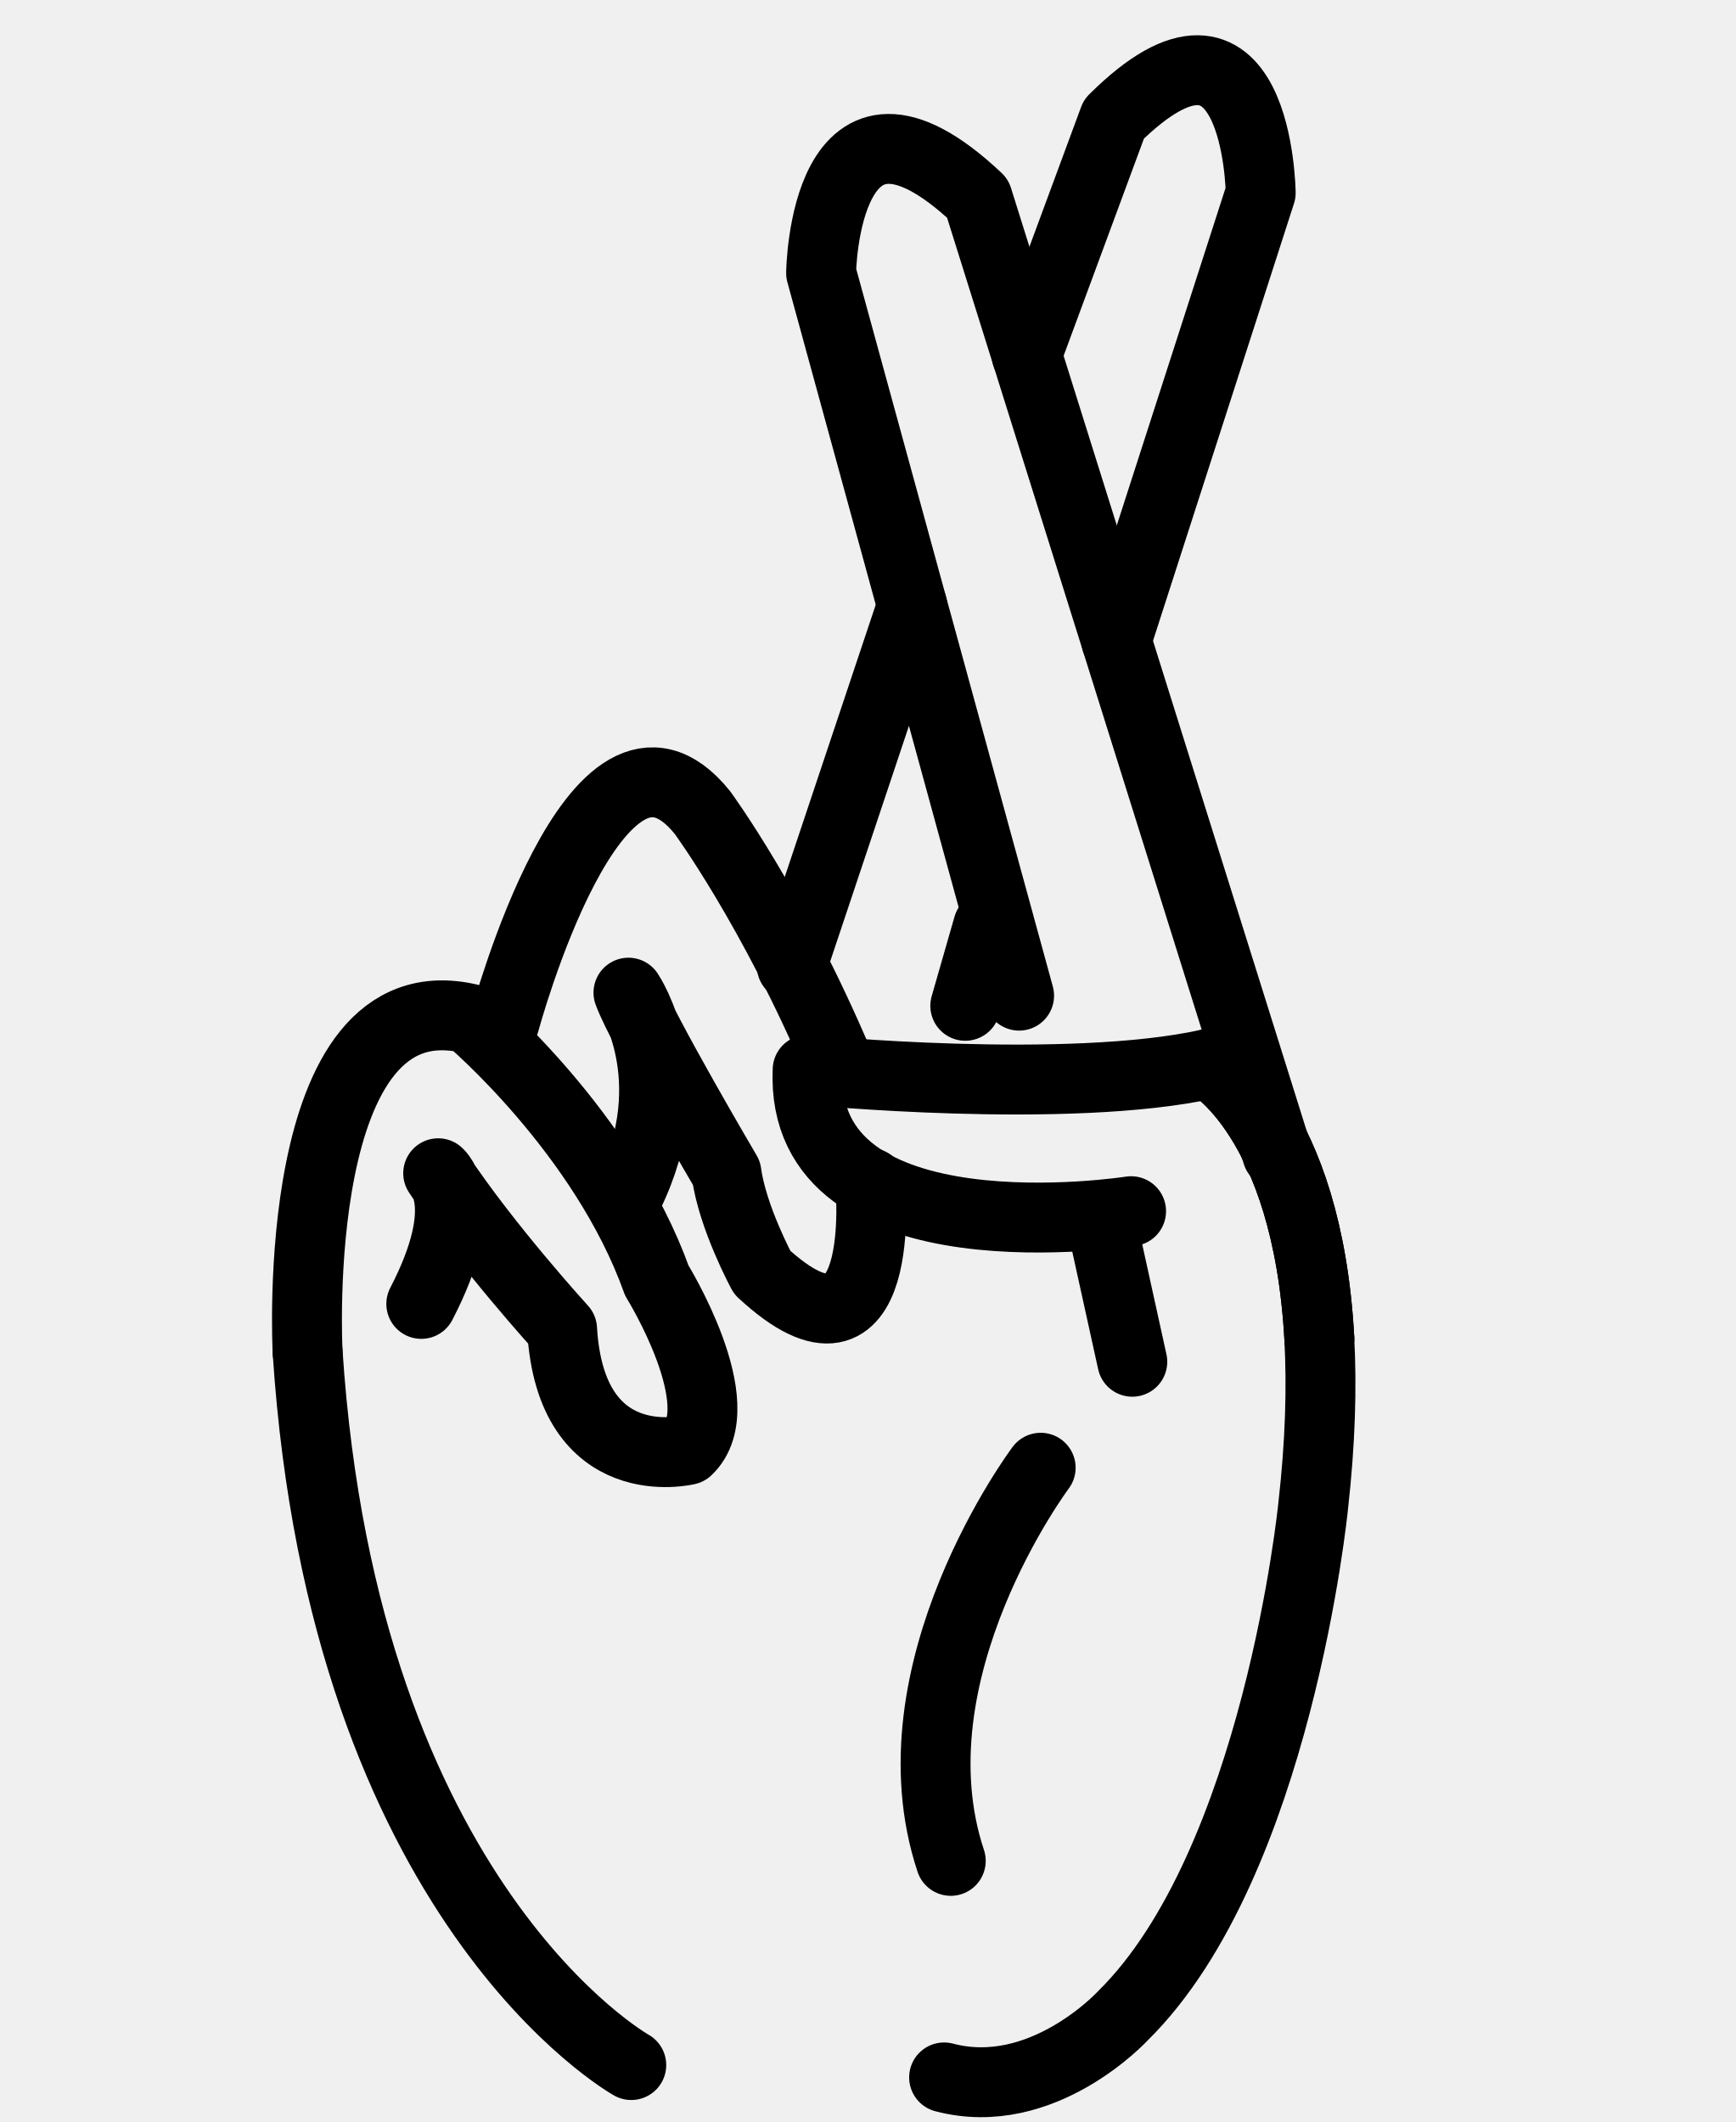
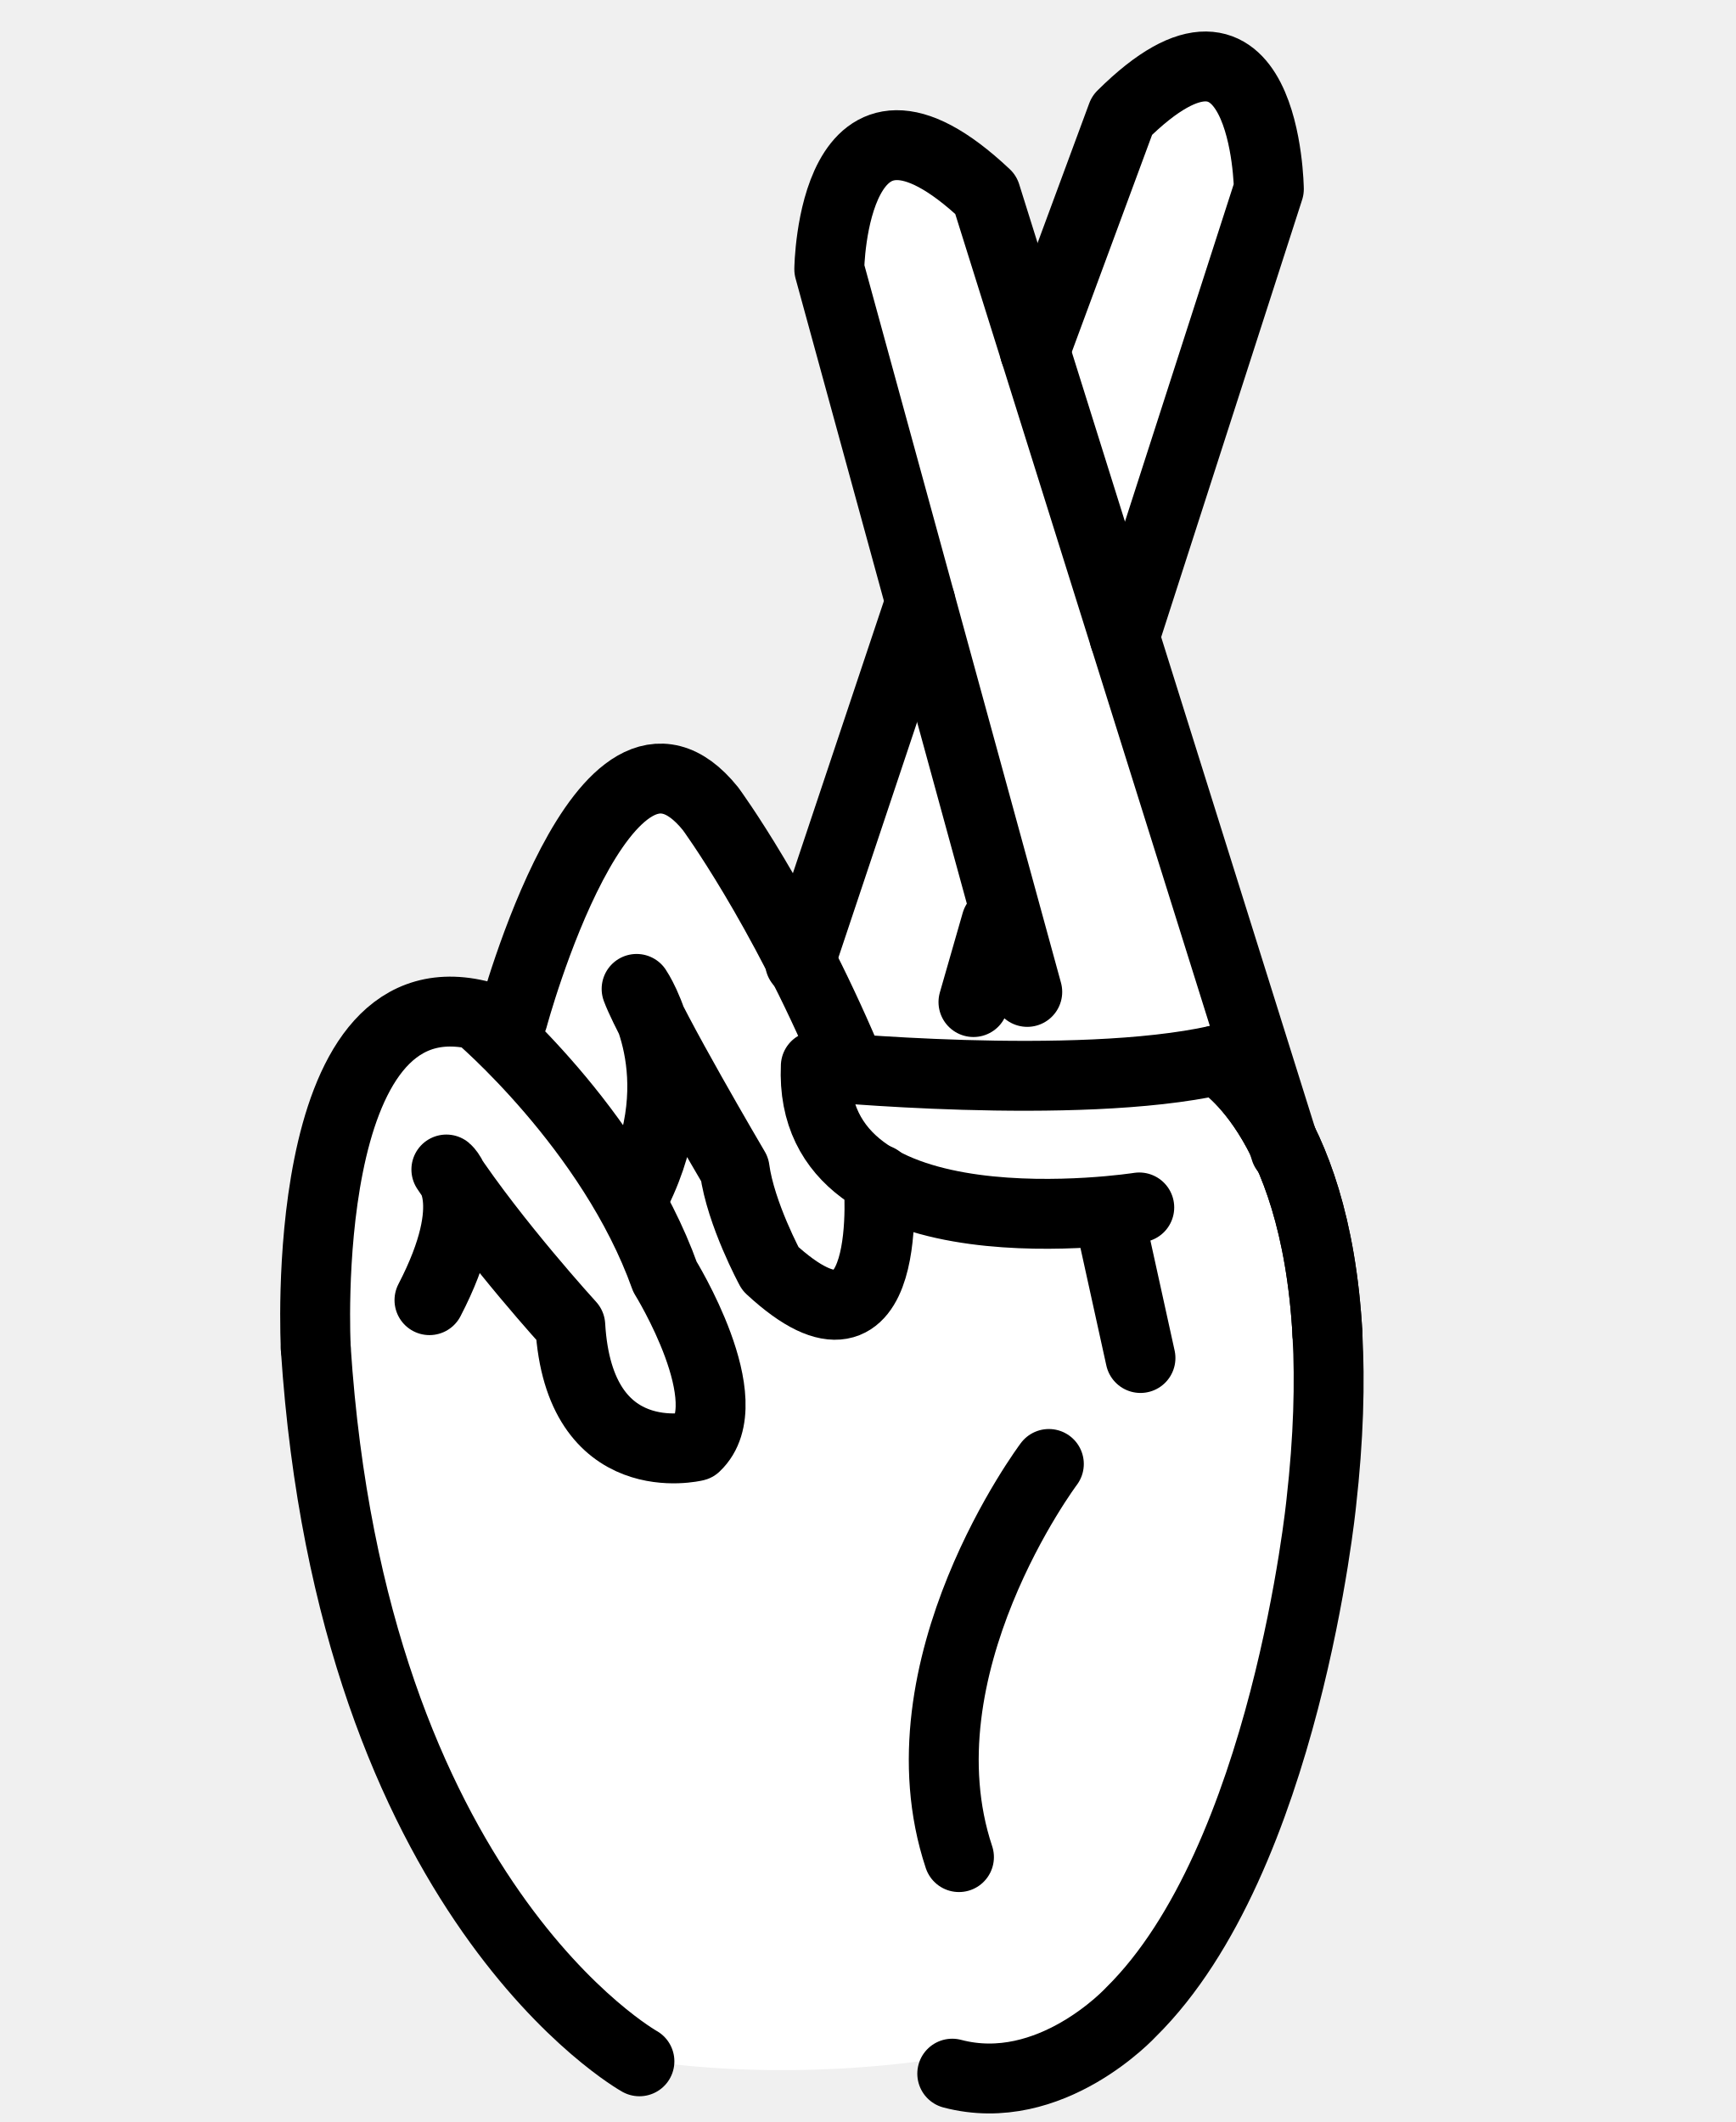
- <svg xmlns="http://www.w3.org/2000/svg" version="1.1" x="0px" y="0px" width="74.5px" height="91.083px" viewBox="-9.083 0.833 74.5 91.083" enable-background="new -9.083 0.833 74.5 91.083" xml:space="preserve">
-   <g id="base">
-     <path fill="none" stroke="#000000" stroke-width="3" stroke-linecap="round" stroke-linejoin="round" stroke-miterlimit="10" d="   M18.01,89.472c0,0-12.337-6.882-13.891-30.612" />
+ <svg xmlns="http://www.w3.org/2000/svg" version="1.1" x="0px" y="0px" width="74.5px" height="91.083px" viewBox="0 0 74.5 91.083" enable-background="new 0 0 74.5 91.083" xml:space="preserve">
+   <g id="fill">
+ </g>
+   <g id="Open" display="none">
+     <g id="open_1_" display="inline">
+       <path fill="#FFFFFF" d="M27.391,88.721c9.177,3.102,13.429,0.531,13.429,0.531c4.219,1.116,7.676-2.648,7.676-2.648    c6.629-6.539,13.131-29.086,13.131-29.086c3.122-6.805,10.5-13.887,10.5-13.887c1.833-4.219-3.666-3.613-3.666-3.613    c-2.833-0.168-11.334,9.832-11.334,9.832s-6.951,2.814-6.438-4.227l0.047-0.543l4.211-36.106c-3.143-7.25-6.604-0.124-6.604-0.124    l-7.461,36.037v0.69l-4.25-39.869c0,0-3.419-7.597-6.439-0.802l1.556,43.684L19.98,12.67c0,0-3.75-6.666-5.479,1.231l5.945,37.855    L7.542,25.284c0,0-4.748-4.166-4.704,2.016l10.663,30.811C14.59,77.797,27.391,88.721,27.391,88.721z" />
+     </g>
+     <g id="base" display="inline">
+       <path fill="none" stroke="#000000" stroke-width="3" stroke-linecap="round" stroke-linejoin="round" stroke-miterlimit="10" d="    M27.535,88.199c0,0-12.337-6.882-13.891-30.612" />
+     </g>
+     <g id="fingers_down">
+       <path display="inline" fill="none" stroke="#000000" stroke-width="3" stroke-linecap="round" stroke-linejoin="round" stroke-miterlimit="10" d="    M4.119,58.86c0,0-0.854-16.121,6.945-14.302c0,0,5.759,4.854,8.042,11.241c0,0,3.327,5.371,1.31,7.271    c0,0-4.999,1.224-5.375-5.187c0,0-3.244-3.551-5.318-6.69c0,0,1.522,1.279-0.725,5.608" />
+       <path display="inline" fill="none" stroke="#000000" stroke-width="3" stroke-linecap="round" stroke-linejoin="round" stroke-miterlimit="10" d="    M12.578,44.689c0,0,3.937-14.629,8.485-8.979c0,0,3.026,4.106,5.858,10.791" />
+       <path display="inline" fill="none" stroke="#000000" stroke-width="3" stroke-linecap="round" stroke-linejoin="round" stroke-miterlimit="10" d="    M47.54,58.286c-0.521-9.473-4.735-11.789-4.735-11.789" />
+       <path display="inline" fill="none" stroke="#000000" stroke-width="3" stroke-linecap="round" stroke-linejoin="round" stroke-miterlimit="10" d="    M28.269,51.613c0,0,0.814,8.88-4.638,3.839c0,0-1.276-2.354-1.536-4.271c0,0-3.598-6.11-4.206-7.74c0,0,2.476,3.642,0,8.677" />
+       <line display="inline" fill="none" stroke="#000000" stroke-width="3" stroke-linecap="round" stroke-linejoin="round" stroke-miterlimit="10" x1="39.514" y1="59.284" x2="38.145" y2="53.066" />
+       <path display="inline" fill="none" stroke="#000000" stroke-width="3" stroke-linecap="round" stroke-linejoin="round" stroke-miterlimit="10" d="    M47.54,58.286c-0.521-9.473-4.735-11.789-4.735-11.789c-6.071,1.35-17.226,0.256-17.226,0.256    c-0.374,8.306,13.882,6.068,13.882,6.068" />
+       <path display="inline" fill="none" stroke="#000000" stroke-width="3" stroke-linecap="round" stroke-linejoin="round" stroke-miterlimit="10" d="    M31.436,90.002c4.22,1.117,7.675-2.648,7.675-2.648c6.63-6.539,8.162-21.859,8.162-21.859c0.314-2.771,0.377-5.158,0.265-7.209" />
+       <path display="inline" fill="none" stroke="#000000" stroke-width="3" stroke-linecap="round" stroke-linejoin="round" stroke-miterlimit="10" d="    M35.581,63.833c0,0-6.559,8.746-3.859,16.875" />
+     </g>
+     <g id="crossed">
+       <line display="inline" fill="none" stroke="#000000" stroke-width="3" stroke-linecap="round" stroke-linejoin="round" stroke-miterlimit="10" x1="33.327" y1="40.586" x2="32.345" y2="44.006" />
+       <path display="inline" fill="none" stroke="#000000" stroke-width="3" stroke-linecap="round" stroke-linejoin="round" stroke-miterlimit="10" d="    M24.9,42.297l5.169-15.463" />
+       <path display="inline" fill="none" stroke="#000000" stroke-width="3" stroke-linecap="round" stroke-linejoin="round" stroke-miterlimit="10" d="    M34.655,43.57l-8.498-31.019c0,0,0.117-9.423,6.718-3.203L45.73,50.35" />
+       <path display="inline" fill="none" stroke="#000000" stroke-width="3" stroke-linecap="round" stroke-linejoin="round" stroke-miterlimit="10" d="    M38.827,28.336L45.023,9.11c0,0-0.11-9.312-6.301-3.165l-3.744,10.126" />
+     </g>
+     <g id="open" display="inline">
+       <path fill="none" stroke="#000000" stroke-width="3" stroke-linecap="round" stroke-linejoin="round" stroke-miterlimit="10" d="    M41.024,44.365l7.461-36.037c0,0,3.463-7.126,6.604,0.124l-4.211,36.106" />
+       <path fill="none" stroke="#000000" stroke-width="3" stroke-linecap="round" stroke-linejoin="round" stroke-miterlimit="10" d="    M32.282,45.055L30.358,4.892c2.997-7.302,6.416,0.295,6.416,0.295l4.25,39.869" />
+       <path fill="none" stroke="#000000" stroke-width="3" stroke-linecap="round" stroke-linejoin="round" stroke-miterlimit="10" d="    M21.76,48.229l-7.116-34.851c1.728-7.897,5.479-1.232,5.479-1.232l10.631,35.629" />
+       <path fill="none" stroke="#000000" stroke-width="3" stroke-linecap="round" stroke-linejoin="round" stroke-miterlimit="10" d="    M13.016,57.25L2.981,26.775c-0.044-6.182,4.704-2.015,4.704-2.015l12.904,26.474" />
+       <path fill="none" stroke="#000000" stroke-width="3" stroke-linecap="round" stroke-linejoin="round" stroke-miterlimit="10" d="    M40.963,88.729c4.219,1.117,7.676-2.648,7.676-2.648c6.629-6.539,13.131-29.086,13.131-29.086    c3.122-6.805,10.5-13.886,10.5-13.886c1.833-4.219-3.666-3.614-3.666-3.614c-2.833-0.167-11.334,9.833-11.334,9.833    s-6.951,2.813-6.438-4.228" />
+       <path fill="none" stroke="#000000" stroke-width="3" stroke-linecap="round" stroke-linejoin="round" stroke-miterlimit="10" d="    M47.338,59.848c0,0-8.277,7.139-7.383,15.657" />
+     </g>
+     <g id="Layer_4">
+       <line display="inline" fill="none" stroke="#000000" stroke-width="3" stroke-linecap="round" stroke-linejoin="round" stroke-miterlimit="10" x1="33.328" y1="40.564" x2="32.346" y2="43.984" />
+       <path display="inline" fill="none" stroke="#000000" stroke-width="3" stroke-linecap="round" stroke-linejoin="round" stroke-miterlimit="10" d="    M38.83,28.316l6.902,22.013" />
+       <path display="inline" fill="none" stroke="#000000" stroke-width="3" stroke-linecap="round" stroke-linejoin="round" stroke-miterlimit="10" d="    M38.83,28.316" />
+       <path display="inline" fill="none" stroke="#000000" stroke-width="3" stroke-linecap="round" stroke-linejoin="round" stroke-miterlimit="10" d="    M30.125,26.708l-3.967-14.179c0,0,0.117-9.423,6.718-3.203l1.974,6.294" />
+       <path display="inline" fill="none" stroke="#000000" stroke-width="3" stroke-linecap="round" stroke-linejoin="round" stroke-miterlimit="10" d="    M34.656,43.548l-0.835-3.049" />
+       <path display="inline" fill="none" stroke="#000000" stroke-width="3" stroke-linecap="round" stroke-linejoin="round" stroke-miterlimit="10" d="    M33.328,40.564L45.025,9.089c0,0-0.111-9.312-6.301-3.165L24.9,42.275" />
+     </g>
+     <g id="Layer_2" display="inline">
+ 	</g>
  </g>
-   <g id="fingers_down">
-     <path fill="none" stroke="#000000" stroke-width="3" stroke-linecap="round" stroke-linejoin="round" stroke-miterlimit="10" d="   M4.119,58.86c0,0-0.854-16.121,6.945-14.302c0,0,5.759,4.854,8.042,11.241c0,0,3.327,5.371,1.31,7.271c0,0-4.999,1.224-5.375-5.187   c0,0-3.244-3.551-5.318-6.69c0,0,1.522,1.279-0.725,5.608" />
-     <path fill="none" stroke="#000000" stroke-width="3" stroke-linecap="round" stroke-linejoin="round" stroke-miterlimit="10" d="   M12.578,44.689c0,0,3.937-14.629,8.485-8.979c0,0,3.026,4.106,5.858,10.791" />
-     <path fill="none" stroke="#000000" stroke-width="3" stroke-linecap="round" stroke-linejoin="round" stroke-miterlimit="10" d="   M47.54,58.285c-0.52-9.472-4.736-11.788-4.736-11.788" />
-     <path fill="none" stroke="#000000" stroke-width="3" stroke-linecap="round" stroke-linejoin="round" stroke-miterlimit="10" d="   M28.269,51.613c0,0,0.814,8.88-4.638,3.839c0,0-1.276-2.355-1.536-4.271c0,0-3.598-6.11-4.206-7.74c0,0,2.476,3.641,0,8.676" />
-     <line fill="none" stroke="#000000" stroke-width="3" stroke-linecap="round" stroke-linejoin="round" stroke-miterlimit="10" x1="39.513" y1="59.284" x2="38.144" y2="53.066" />
-     <path fill="none" stroke="#000000" stroke-width="3" stroke-linecap="round" stroke-linejoin="round" stroke-miterlimit="10" d="   M47.54,58.285c-0.52-9.472-4.736-11.789-4.736-11.789c-6.07,1.35-17.225,0.256-17.225,0.256   c-0.374,8.306,13.882,6.069,13.882,6.069" />
-     <path fill="none" stroke="#000000" stroke-width="3" stroke-linecap="round" stroke-linejoin="round" stroke-miterlimit="10" d="   M31.436,90.002c4.22,1.117,7.676-2.648,7.676-2.648c6.629-6.539,8.162-21.859,8.162-21.859c0.314-2.771,0.376-5.158,0.264-7.21" />
-     <path fill="none" stroke="#000000" stroke-width="3" stroke-linecap="round" stroke-linejoin="round" stroke-miterlimit="10" d="   M35.581,63.833c0,0-6.559,8.746-3.859,16.875" />
-   </g>
-   <g id="crossed">
-     <line fill="none" stroke="#000000" stroke-width="3" stroke-linecap="round" stroke-linejoin="round" stroke-miterlimit="10" x1="33.327" y1="40.586" x2="32.345" y2="44.006" />
-     <path fill="none" stroke="#000000" stroke-width="3" stroke-linecap="round" stroke-linejoin="round" stroke-miterlimit="10" d="   M24.9,42.297l5.169-15.463" />
-     <path fill="none" stroke="#000000" stroke-width="3" stroke-linecap="round" stroke-linejoin="round" stroke-miterlimit="10" d="   M34.655,43.57l-8.498-31.019c0,0,0.117-9.423,6.718-3.203L45.731,50.35" />
-     <path fill="none" stroke="#000000" stroke-width="3" stroke-linecap="round" stroke-linejoin="round" stroke-miterlimit="10" d="   M38.827,28.336l6.197-19.226c0,0-0.111-9.312-6.301-3.165l-3.744,10.126" />
-   </g>
-   <g id="open" display="none">
-     <path display="inline" fill="none" stroke="#000000" stroke-width="3" stroke-linecap="round" stroke-linejoin="round" stroke-miterlimit="10" d="   M31.499,45.638L38.96,9.601c0,0,3.463-7.126,6.604,0.124l-4.21,36.106" />
-     <path display="inline" fill="none" stroke="#000000" stroke-width="3" stroke-linecap="round" stroke-linejoin="round" stroke-miterlimit="10" d="   M22.757,46.328L20.833,6.165c2.997-7.302,6.416,0.295,6.416,0.295l4.25,39.868" />
-     <path display="inline" fill="none" stroke="#000000" stroke-width="3" stroke-linecap="round" stroke-linejoin="round" stroke-miterlimit="10" d="   M12.235,49.503L5.119,14.652c1.728-7.897,5.479-1.232,5.479-1.232l10.631,35.63" />
-     <path display="inline" fill="none" stroke="#000000" stroke-width="3" stroke-linecap="round" stroke-linejoin="round" stroke-miterlimit="10" d="   M3.49,58.524L-6.544,28.049c-0.044-6.182,4.704-2.015,4.704-2.015l12.904,26.474" />
-     <path display="inline" fill="none" stroke="#000000" stroke-width="3" stroke-linecap="round" stroke-linejoin="round" stroke-miterlimit="10" d="   M31.437,90.002c4.219,1.117,7.676-2.648,7.676-2.648c6.629-6.539,13.131-29.086,13.131-29.086c3.122-6.805,10.5-13.886,10.5-13.886   c1.833-4.219-3.666-3.614-3.666-3.614c-2.833-0.167-11.334,9.833-11.334,9.833s-6.951,2.814-6.438-4.228" />
-     <path display="inline" fill="none" stroke="#000000" stroke-width="3" stroke-linecap="round" stroke-linejoin="round" stroke-miterlimit="10" d="   M37.813,61.122c0,0-8.278,7.139-7.383,15.657" />
-   </g>
-   <g id="Layer_4" display="none">
-     <line display="inline" fill="none" stroke="#000000" stroke-width="3" stroke-linecap="round" stroke-linejoin="round" stroke-miterlimit="10" x1="33.328" y1="40.564" x2="32.346" y2="43.984" />
-     <path display="inline" fill="none" stroke="#000000" stroke-width="3" stroke-linecap="round" stroke-linejoin="round" stroke-miterlimit="10" d="   M38.83,28.316l6.902,22.012" />
-     <path display="inline" fill="none" stroke="#000000" stroke-width="3" stroke-linecap="round" stroke-linejoin="round" stroke-miterlimit="10" d="   M38.83,28.316" />
-     <path display="inline" fill="none" stroke="#000000" stroke-width="3" stroke-linecap="round" stroke-linejoin="round" stroke-miterlimit="10" d="   M30.125,26.708l-3.967-14.179c0,0,0.117-9.423,6.718-3.203l1.974,6.294" />
-     <path display="inline" fill="none" stroke="#000000" stroke-width="3" stroke-linecap="round" stroke-linejoin="round" stroke-miterlimit="10" d="   M34.656,43.548l-0.835-3.049" />
-     <path display="inline" fill="none" stroke="#000000" stroke-width="3" stroke-linecap="round" stroke-linejoin="round" stroke-miterlimit="10" d="   M33.328,40.564L45.025,9.089c0,0-0.111-9.312-6.301-3.165L24.9,42.275" />
+   <g id="crossed_2_">
+     <path fill="#FFFFFF" d="M27.972,88.493c0,0-24.318-23.538-10.159-45.565l4.032,0.045c0,0,5.083-12.066,7.06-10.123l5.264,6.717   l5.168-12.495l-3.911-16.236c0,0,0.459-9.1,7.17-2.934l1.651,5.334l3.743-9.006c0,0,5.619-6.177,6.302,3.164l-6.193,17.725   l5.039,17.581l3.479,11.76c0,0,0.983,33.881-15.913,33.828C40.702,88.286,34.805,89.419,27.972,88.493z" />
+     <g id="base_1_">
+       <path fill="none" stroke="#000000" stroke-width="3" stroke-linecap="round" stroke-linejoin="round" stroke-miterlimit="10" d="    M27.443,88.478c0,0-12.337-6.882-13.891-30.612" />
+     </g>
+     <g id="fingers_down_1_">
+       <path fill="none" stroke="#000000" stroke-width="3" stroke-linecap="round" stroke-linejoin="round" stroke-miterlimit="10" d="    M13.553,57.866c0,0-0.854-16.121,6.945-14.302c0,0,5.759,4.854,8.041,11.241c0,0,3.328,5.371,1.311,7.271    c0,0-4.999,1.224-5.375-5.187c0,0-3.244-3.551-5.318-6.69c0,0,1.522,1.279-0.725,5.608" />
+       <path fill="none" stroke="#000000" stroke-width="3" stroke-linecap="round" stroke-linejoin="round" stroke-miterlimit="10" d="    M22.012,43.695c0,0,3.938-14.629,8.484-8.979c0,0,3.026,4.106,5.858,10.791" />
+       <path fill="none" stroke="#000000" stroke-width="3" stroke-linecap="round" stroke-linejoin="round" stroke-miterlimit="10" d="    M56.974,57.292c-0.521-9.473-4.735-11.789-4.735-11.789" />
+       <path fill="none" stroke="#000000" stroke-width="3" stroke-linecap="round" stroke-linejoin="round" stroke-miterlimit="10" d="    M37.703,50.619c0,0,0.813,8.88-4.639,3.839c0,0-1.275-2.354-1.535-4.271c0,0-3.599-6.11-4.207-7.74c0,0,2.477,3.642,0,8.677" />
+       <line fill="none" stroke="#000000" stroke-width="3" stroke-linecap="round" stroke-linejoin="round" stroke-miterlimit="10" x1="48.947" y1="58.29" x2="47.578" y2="52.072" />
+       <path fill="none" stroke="#000000" stroke-width="3" stroke-linecap="round" stroke-linejoin="round" stroke-miterlimit="10" d="    M56.974,57.292c-0.521-9.473-4.735-11.789-4.735-11.789c-6.07,1.35-17.226,0.256-17.226,0.256    c-0.374,8.306,13.882,6.068,13.882,6.068" />
+       <path fill="none" stroke="#000000" stroke-width="3" stroke-linecap="round" stroke-linejoin="round" stroke-miterlimit="10" d="    M40.869,89.008c4.221,1.117,7.676-2.648,7.676-2.648c6.63-6.539,8.162-21.859,8.162-21.859c0.314-2.771,0.377-5.158,0.265-7.209" />
+       <path fill="none" stroke="#000000" stroke-width="3" stroke-linecap="round" stroke-linejoin="round" stroke-miterlimit="10" d="    M45.015,62.838c0,0-6.56,8.746-3.858,16.875" />
+     </g>
+     <g id="crossed_1_">
+       <line fill="none" stroke="#000000" stroke-width="3" stroke-linecap="round" stroke-linejoin="round" stroke-miterlimit="10" x1="42.761" y1="39.592" x2="41.779" y2="43.012" />
+       <path fill="none" stroke="#000000" stroke-width="3" stroke-linecap="round" stroke-linejoin="round" stroke-miterlimit="10" d="    M34.334,41.303l5.168-15.463" />
+       <path fill="none" stroke="#000000" stroke-width="3" stroke-linecap="round" stroke-linejoin="round" stroke-miterlimit="10" d="    M44.088,42.576l-8.497-31.019c0,0,0.116-9.423,6.718-3.203l12.855,41.002" />
+       <path fill="none" stroke="#000000" stroke-width="3" stroke-linecap="round" stroke-linejoin="round" stroke-miterlimit="10" d="    M48.261,27.342l6.196-19.226c0,0-0.11-9.312-6.301-3.165l-3.744,10.126" />
+     </g>
  </g>
</svg>
